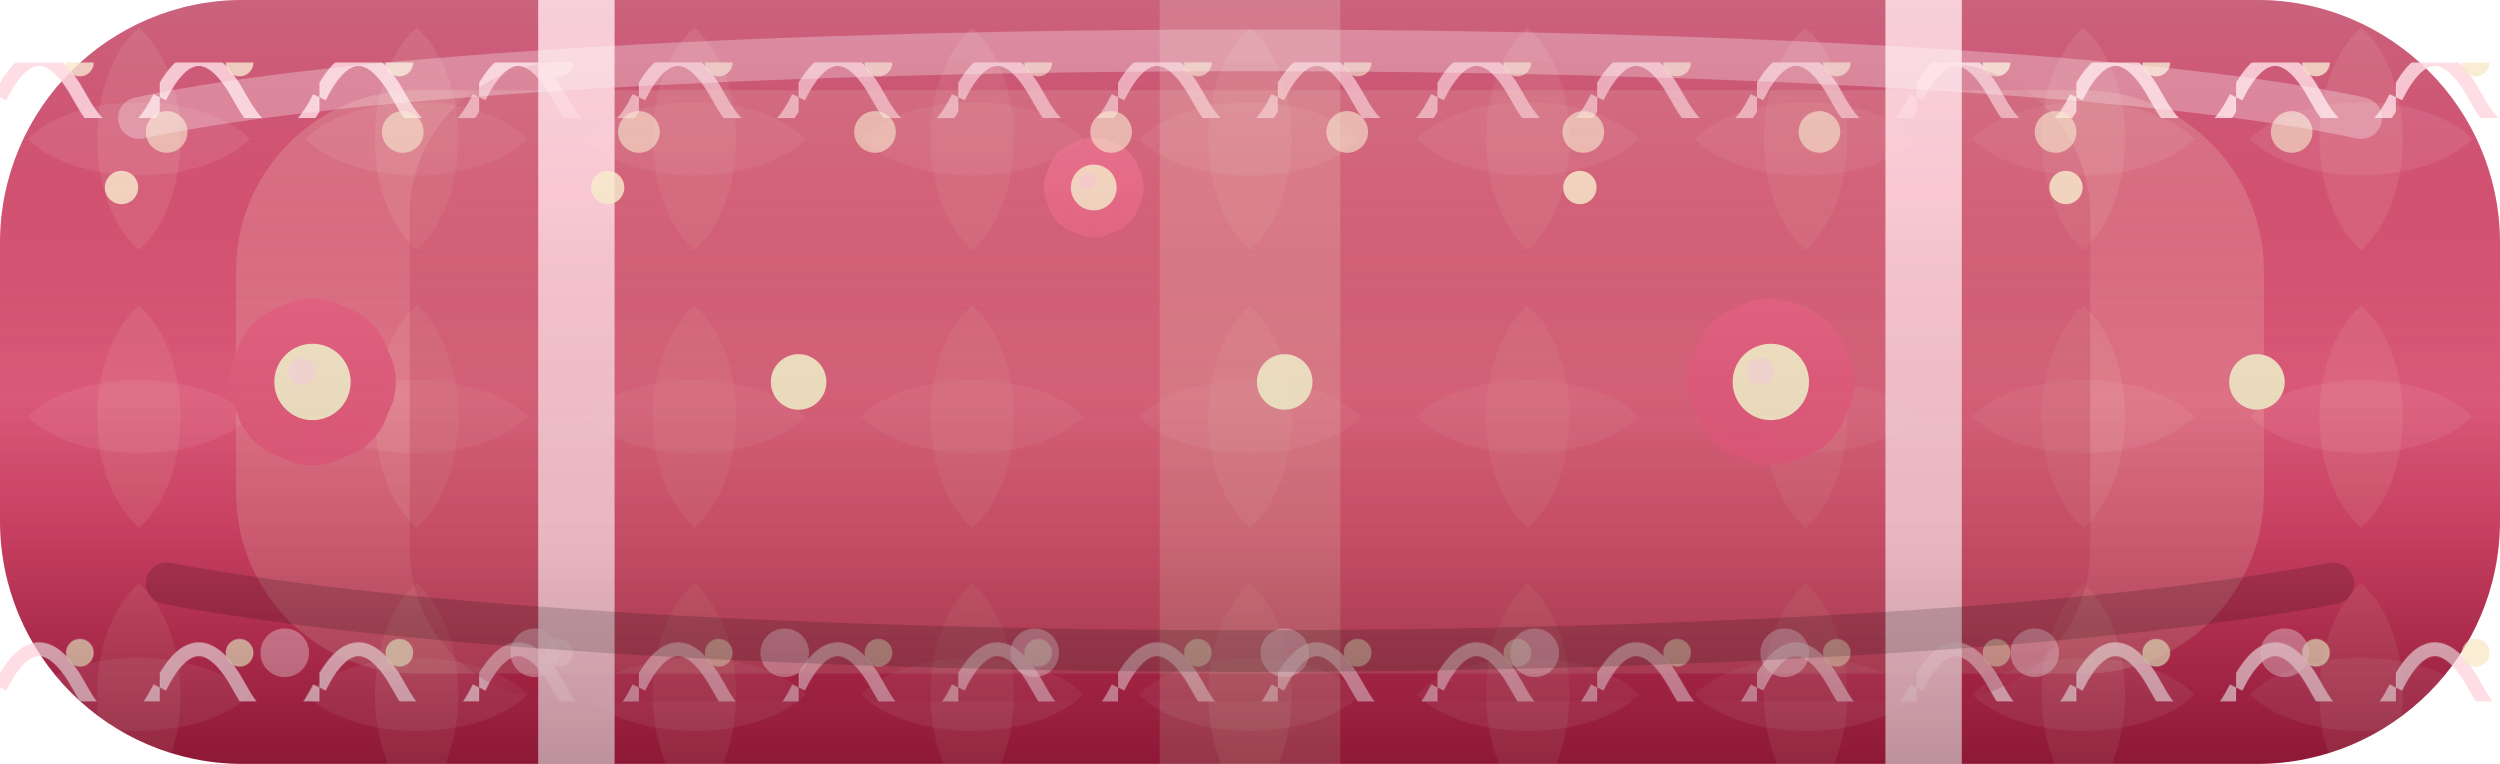
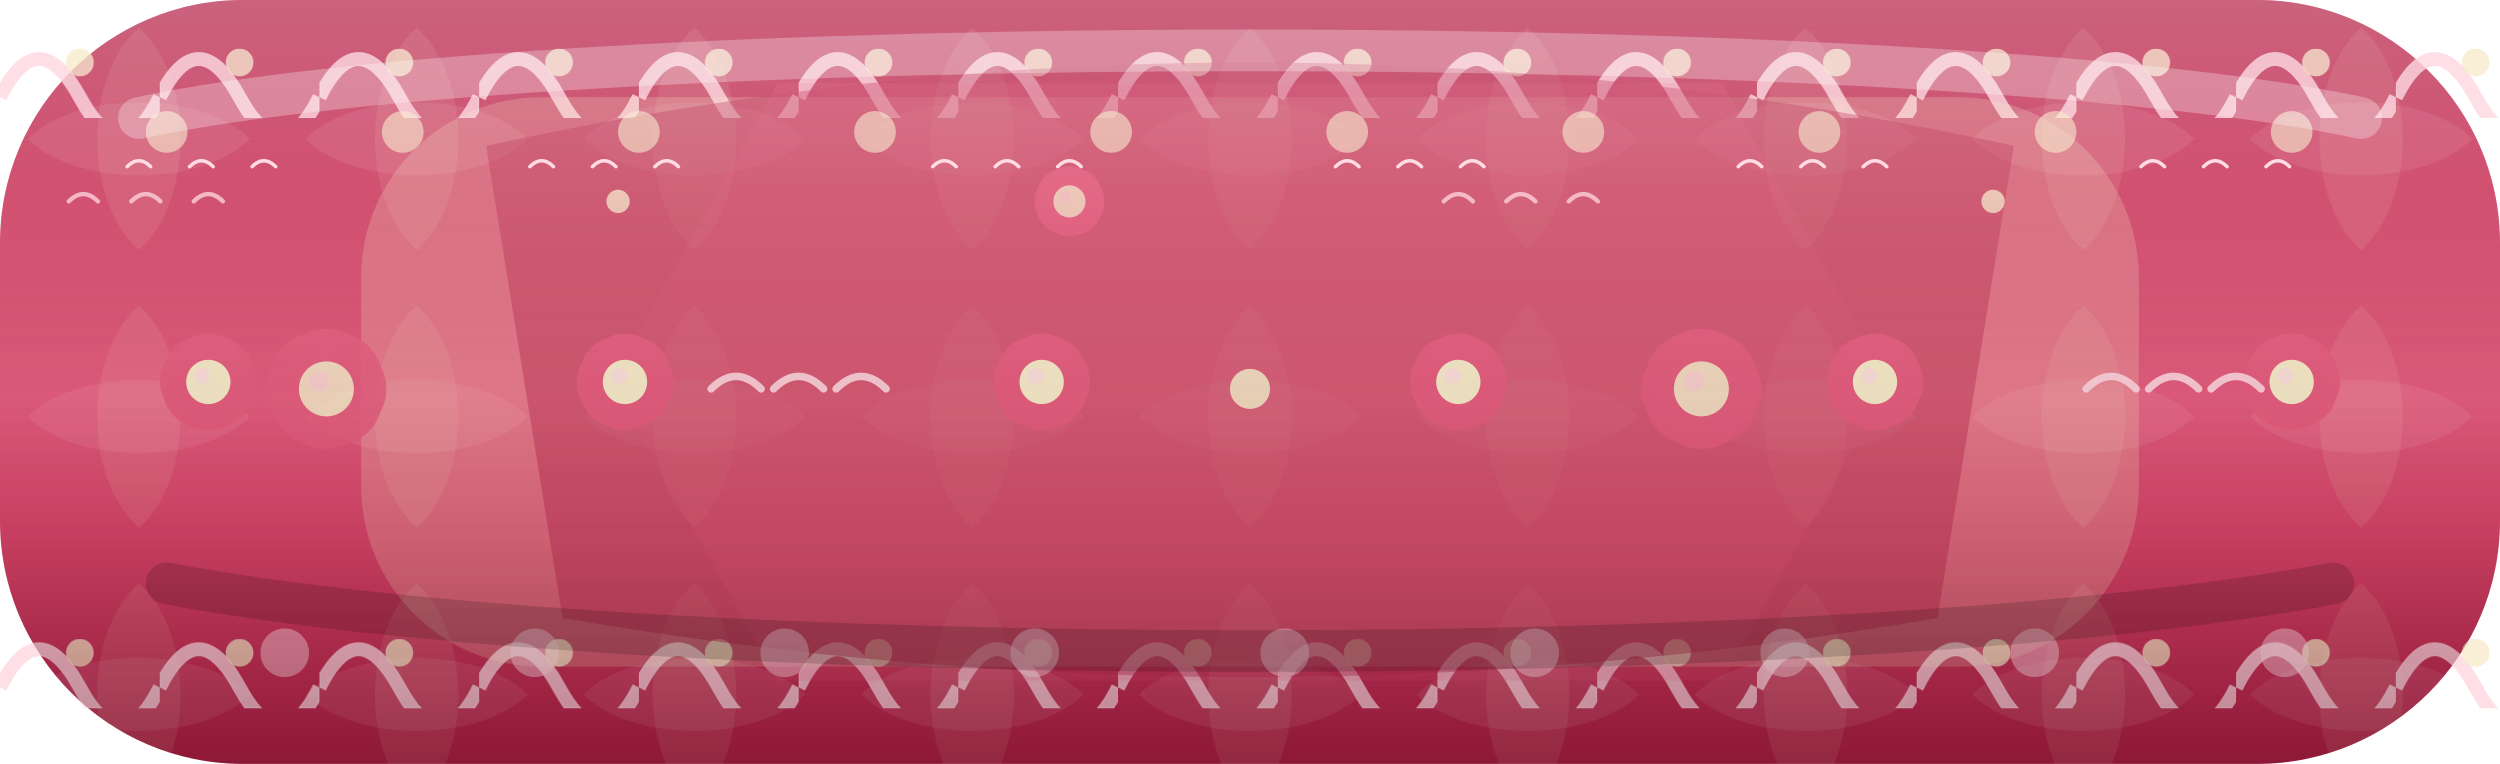
<svg xmlns="http://www.w3.org/2000/svg" width="720" height="220" viewBox="0 0 720 220">
  <defs>
    <linearGradient id="bg" x1="0" y1="0" x2="0" y2="1">
      <stop offset="0%" stop-color="#b51f45" />
      <stop offset="52%" stop-color="#e5587a" />
      <stop offset="100%" stop-color="#b51f45" />
    </linearGradient>
    <linearGradient id="satin" x1="0" y1="0" x2="0" y2="1">
      <stop offset="0%" stop-color="rgba(255,255,255,0.30)" />
      <stop offset="24%" stop-color="rgba(255,255,255,0.12)" />
      <stop offset="70%" stop-color="rgba(0,0,0,0.06)" />
      <stop offset="100%" stop-color="rgba(0,0,0,0.22)" />
    </linearGradient>
    <pattern id="brocade-valentine2" width="80" height="80" patternUnits="userSpaceOnUse">
      <path d="M 40 8 C 56 22, 56 58, 40 72 C 24 58, 24 22, 40 8 Z" fill="#f6e8c6" opacity="0.10" />
      <path d="M 8 40 C 22 26, 58 26, 72 40 C 58 54, 22 54, 8 40 Z" fill="#ffd6df" opacity="0.10" />
    </pattern>
    <pattern id="trim-valentine2" width="46" height="34" patternUnits="userSpaceOnUse">
      <path d="M 0 28 Q 11 6 23 28 T 46 28" stroke="#ffd6df" stroke-width="4" fill="none" opacity="0.85" />
      <circle cx="23" cy="18" r="4" fill="#f6e8c6" opacity="0.8" />
    </pattern>
  </defs>
  <rect width="720" height="220" rx="70" fill="url(#bg)" />
  <rect x="0" y="0" width="720" height="220" rx="70" fill="url(#brocade-valentine2)" />
-   <rect x="0" y="18" width="720" height="24" fill="url(#trim-valentine2)" opacity="0.95" />
-   <rect x="0" y="178" width="720" height="24" fill="url(#trim-valentine2)" opacity="0.95" />
-   <rect x="68" y="26" width="584" height="168" rx="52" fill="#f6e8c6" opacity="0.18" />
-   <rect x="118" y="18" width="484" height="184" rx="44" fill="#b51f45" opacity="0.22" />
-   <rect x="155" y="0" width="22" height="220" fill="#ffd6df" opacity="0.85" />
-   <rect x="543" y="0" width="22" height="220" fill="#ffd6df" opacity="0.85" />
-   <rect x="334" y="0" width="52" height="220" fill="#f6e8c6" opacity="0.18" />
-   <g opacity="0.98">
-     <g transform="translate(90 110)">
-       <ellipse cx="14" cy="0" rx="10" ry="14" fill="#e5587a" opacity="0.95" transform="rotate(0 14 0)" />
-       <ellipse cx="9.899" cy="9.899" rx="10" ry="14" fill="#e5587a" opacity="0.95" transform="rotate(45 9.899495 9.899495)" />
-       <ellipse cx="8.572527594031472e-16" cy="14" rx="10" ry="14" fill="#e5587a" opacity="0.95" transform="rotate(90 8.572527594031472e-16 14)" />
-       <ellipse cx="-9.899" cy="9.899" rx="10" ry="14" fill="#e5587a" opacity="0.95" transform="rotate(135 -9.899495 9.899495)" />
-       <ellipse cx="-14" cy="1.7145055188062944e-15" rx="10" ry="14" fill="#e5587a" opacity="0.95" transform="rotate(180 -14 1.7145055188062944e-15)" />
-       <ellipse cx="-9.899" cy="-9.899" rx="10" ry="14" fill="#e5587a" opacity="0.95" transform="rotate(225 -9.899495 -9.899495)" />
-       <ellipse cx="-2.5717582782094417e-15" cy="-14" rx="10" ry="14" fill="#e5587a" opacity="0.95" transform="rotate(270 -2.5717582782094417e-15 -14)" />
-       <ellipse cx="9.899" cy="-9.899" rx="10" ry="14" fill="#e5587a" opacity="0.95" transform="rotate(315 9.899495 -9.899495)" />
-       <circle cx="0" cy="0" r="11" fill="#f6e8c6" />
-       <circle cx="-3" cy="-3" r="4" fill="#ffd6df" opacity="0.65" />
-     </g>
-     <circle cx="230" cy="110" r="8" fill="#f6e8c6" />
-     <circle cx="370" cy="110" r="8" fill="#f6e8c6" />
-     <g transform="translate(510 110)">
-       <ellipse cx="14" cy="0" rx="10" ry="14" fill="#e5587a" opacity="0.95" transform="rotate(0 14 0)" />
-       <ellipse cx="9.899" cy="9.899" rx="10" ry="14" fill="#e5587a" opacity="0.95" transform="rotate(45 9.899495 9.899495)" />
-       <ellipse cx="8.572527594031472e-16" cy="14" rx="10" ry="14" fill="#e5587a" opacity="0.95" transform="rotate(90 8.572527594031472e-16 14)" />
-       <ellipse cx="-9.899" cy="9.899" rx="10" ry="14" fill="#e5587a" opacity="0.95" transform="rotate(135 -9.899495 9.899495)" />
-       <ellipse cx="-14" cy="1.7145055188062944e-15" rx="10" ry="14" fill="#e5587a" opacity="0.95" transform="rotate(180 -14 1.7145055188062944e-15)" />
-       <ellipse cx="-9.899" cy="-9.899" rx="10" ry="14" fill="#e5587a" opacity="0.95" transform="rotate(225 -9.899495 -9.899495)" />
-       <ellipse cx="-2.5717582782094417e-15" cy="-14" rx="10" ry="14" fill="#e5587a" opacity="0.95" transform="rotate(270 -2.5717582782094417e-15 -14)" />
-       <ellipse cx="9.899" cy="-9.899" rx="10" ry="14" fill="#e5587a" opacity="0.95" transform="rotate(315 9.899495 -9.899495)" />
-       <circle cx="0" cy="0" r="11" fill="#f6e8c6" />
-       <circle cx="-3" cy="-3" r="4" fill="#ffd6df" opacity="0.65" />
-     </g>
-     <circle cx="650" cy="110" r="8" fill="#f6e8c6" />
-   </g>
-   <g opacity="0.82">
-     <circle cx="35" cy="54" r="4.8" fill="#f6e8c6" />
-     <circle cx="175" cy="54" r="4.8" fill="#f6e8c6" />
-     <g transform="translate(315 54)">
-       <ellipse cx="8.4" cy="0" rx="6" ry="8.4" fill="#e5587a" opacity="0.95" transform="rotate(0 8.4 0)" />
-       <ellipse cx="5.94" cy="5.94" rx="6" ry="8.4" fill="#e5587a" opacity="0.95" transform="rotate(45 5.939697 5.939697)" />
-       <ellipse cx="5.143516556418883e-16" cy="8.4" rx="6" ry="8.4" fill="#e5587a" opacity="0.95" transform="rotate(90 5.143516556418883e-16 8.4)" />
-       <ellipse cx="-5.94" cy="5.94" rx="6" ry="8.4" fill="#e5587a" opacity="0.95" transform="rotate(135 -5.939697 5.939697)" />
-       <ellipse cx="-8.4" cy="1.0287033112837766e-15" rx="6" ry="8.4" fill="#e5587a" opacity="0.95" transform="rotate(180 -8.4 1.0287033112837766e-15)" />
-       <ellipse cx="-5.94" cy="-5.94" rx="6" ry="8.4" fill="#e5587a" opacity="0.95" transform="rotate(225 -5.939697 -5.939697)" />
-       <ellipse cx="-1.5430549669256649e-15" cy="-8.4" rx="6" ry="8.4" fill="#e5587a" opacity="0.95" transform="rotate(270 -1.5430549669256649e-15 -8.4)" />
-       <ellipse cx="5.94" cy="-5.94" rx="6" ry="8.4" fill="#e5587a" opacity="0.95" transform="rotate(315 5.939697 -5.939697)" />
-       <circle cx="0" cy="0" r="6.6" fill="#f6e8c6" />
-       <circle cx="-1.8" cy="-1.8" r="2.4" fill="#ffd6df" opacity="0.65" />
-     </g>
-     <circle cx="455" cy="54" r="4.8" fill="#f6e8c6" />
-     <circle cx="595" cy="54" r="4.8" fill="#f6e8c6" />
+   <rect x="0" y="14" width="720" height="22" fill="url(#trim-valentine2)" opacity="0.90" />
+   <rect x="0" y="184" width="720" height="22" fill="url(#trim-valentine2)" opacity="0.90" />
+   <rect x="104" y="28" width="512" height="164" rx="52" fill="#f6e8c6" opacity="0.22" />
+   <path d="M 140 42 Q 360 -6 580 42 L 558 178 Q 360 212 162 178 Z" fill="#b51f45" opacity="0.40" />
+   <path d="M 224 24 L 496 24 L 544 110 L 496 196 L 224 196 L 176 110 Z" fill="#e5587a" opacity="0.18" />
+   <g transform="translate(60 110)">
+     <ellipse cx="8.12" cy="0" rx="5.8" ry="8.12" fill="#e5587a" opacity="0.95" transform="rotate(0 8.12 0)" />
+     <ellipse cx="5.742" cy="5.742" rx="5.8" ry="8.12" fill="#e5587a" opacity="0.95" transform="rotate(45 5.741707 5.741707)" />
+     <ellipse cx="4.972066004538253e-16" cy="8.12" rx="5.8" ry="8.12" fill="#e5587a" opacity="0.95" transform="rotate(90 4.972066004538253e-16 8.12)" />
+     <ellipse cx="-5.742" cy="5.742" rx="5.8" ry="8.12" fill="#e5587a" opacity="0.95" transform="rotate(135 -5.741707 5.741707)" />
+     <ellipse cx="-8.12" cy="9.944132009076507e-16" rx="5.8" ry="8.12" fill="#e5587a" opacity="0.95" transform="rotate(180 -8.12 9.944132009076507e-16)" />
+     <ellipse cx="-5.742" cy="-5.742" rx="5.8" ry="8.12" fill="#e5587a" opacity="0.95" transform="rotate(225 -5.741707 -5.741707)" />
+     <ellipse cx="-1.4916198013614761e-15" cy="-8.12" rx="5.8" ry="8.12" fill="#e5587a" opacity="0.95" transform="rotate(270 -1.4916198013614761e-15 -8.12)" />
+     <ellipse cx="5.742" cy="-5.742" rx="5.8" ry="8.12" fill="#e5587a" opacity="0.95" transform="rotate(315 5.741707 -5.741707)" />
+     <circle cx="0" cy="0" r="6.38" fill="#f6e8c6" />
+     <circle cx="-1.74" cy="-1.74" r="2.32" fill="#ffd6df" opacity="0.65" />
+   </g>
+   <g transform="translate(180 110)">
+     <ellipse cx="8.12" cy="0" rx="5.8" ry="8.12" fill="#e5587a" opacity="0.95" transform="rotate(0 8.12 0)" />
+     <ellipse cx="5.742" cy="5.742" rx="5.8" ry="8.12" fill="#e5587a" opacity="0.95" transform="rotate(45 5.741707 5.741707)" />
+     <ellipse cx="4.972066004538253e-16" cy="8.12" rx="5.8" ry="8.12" fill="#e5587a" opacity="0.95" transform="rotate(90 4.972066004538253e-16 8.12)" />
+     <ellipse cx="-5.742" cy="5.742" rx="5.8" ry="8.12" fill="#e5587a" opacity="0.95" transform="rotate(135 -5.741707 5.741707)" />
+     <ellipse cx="-8.12" cy="9.944132009076507e-16" rx="5.8" ry="8.12" fill="#e5587a" opacity="0.95" transform="rotate(180 -8.12 9.944132009076507e-16)" />
+     <ellipse cx="-5.742" cy="-5.742" rx="5.8" ry="8.12" fill="#e5587a" opacity="0.95" transform="rotate(225 -5.741707 -5.741707)" />
+     <ellipse cx="-1.4916198013614761e-15" cy="-8.12" rx="5.8" ry="8.12" fill="#e5587a" opacity="0.95" transform="rotate(270 -1.4916198013614761e-15 -8.12)" />
+     <ellipse cx="5.742" cy="-5.742" rx="5.8" ry="8.12" fill="#e5587a" opacity="0.95" transform="rotate(315 5.741707 -5.741707)" />
+     <circle cx="0" cy="0" r="6.38" fill="#f6e8c6" />
+     <circle cx="-1.74" cy="-1.74" r="2.32" fill="#ffd6df" opacity="0.65" />
+   </g>
+   <g transform="translate(300 110)">
+     <ellipse cx="8.12" cy="0" rx="5.8" ry="8.12" fill="#e5587a" opacity="0.95" transform="rotate(0 8.12 0)" />
+     <ellipse cx="5.742" cy="5.742" rx="5.8" ry="8.12" fill="#e5587a" opacity="0.95" transform="rotate(45 5.741707 5.741707)" />
+     <ellipse cx="4.972066004538253e-16" cy="8.12" rx="5.8" ry="8.12" fill="#e5587a" opacity="0.95" transform="rotate(90 4.972066004538253e-16 8.12)" />
+     <ellipse cx="-5.742" cy="5.742" rx="5.8" ry="8.12" fill="#e5587a" opacity="0.95" transform="rotate(135 -5.741707 5.741707)" />
+     <ellipse cx="-8.12" cy="9.944132009076507e-16" rx="5.8" ry="8.12" fill="#e5587a" opacity="0.95" transform="rotate(180 -8.12 9.944132009076507e-16)" />
+     <ellipse cx="-5.742" cy="-5.742" rx="5.8" ry="8.12" fill="#e5587a" opacity="0.95" transform="rotate(225 -5.741707 -5.741707)" />
+     <ellipse cx="-1.4916198013614761e-15" cy="-8.12" rx="5.8" ry="8.12" fill="#e5587a" opacity="0.95" transform="rotate(270 -1.4916198013614761e-15 -8.12)" />
+     <ellipse cx="5.742" cy="-5.742" rx="5.8" ry="8.12" fill="#e5587a" opacity="0.95" transform="rotate(315 5.741707 -5.741707)" />
+     <circle cx="0" cy="0" r="6.38" fill="#f6e8c6" />
+     <circle cx="-1.74" cy="-1.74" r="2.32" fill="#ffd6df" opacity="0.65" />
+   </g>
+   <g transform="translate(420 110)">
+     <ellipse cx="8.12" cy="0" rx="5.8" ry="8.12" fill="#e5587a" opacity="0.95" transform="rotate(0 8.12 0)" />
+     <ellipse cx="5.742" cy="5.742" rx="5.8" ry="8.12" fill="#e5587a" opacity="0.95" transform="rotate(45 5.741707 5.741707)" />
+     <ellipse cx="4.972066004538253e-16" cy="8.12" rx="5.8" ry="8.12" fill="#e5587a" opacity="0.95" transform="rotate(90 4.972066004538253e-16 8.12)" />
+     <ellipse cx="-5.742" cy="5.742" rx="5.8" ry="8.12" fill="#e5587a" opacity="0.95" transform="rotate(135 -5.741707 5.741707)" />
+     <ellipse cx="-8.12" cy="9.944132009076507e-16" rx="5.8" ry="8.12" fill="#e5587a" opacity="0.95" transform="rotate(180 -8.12 9.944132009076507e-16)" />
+     <ellipse cx="-5.742" cy="-5.742" rx="5.8" ry="8.12" fill="#e5587a" opacity="0.95" transform="rotate(225 -5.741707 -5.741707)" />
+     <ellipse cx="-1.4916198013614761e-15" cy="-8.12" rx="5.8" ry="8.12" fill="#e5587a" opacity="0.95" transform="rotate(270 -1.4916198013614761e-15 -8.12)" />
+     <ellipse cx="5.742" cy="-5.742" rx="5.8" ry="8.12" fill="#e5587a" opacity="0.95" transform="rotate(315 5.741707 -5.741707)" />
+     <circle cx="0" cy="0" r="6.38" fill="#f6e8c6" />
+     <circle cx="-1.74" cy="-1.74" r="2.32" fill="#ffd6df" opacity="0.65" />
+   </g>
+   <g transform="translate(540 110)">
+     <ellipse cx="8.12" cy="0" rx="5.8" ry="8.12" fill="#e5587a" opacity="0.95" transform="rotate(0 8.12 0)" />
+     <ellipse cx="5.742" cy="5.742" rx="5.8" ry="8.12" fill="#e5587a" opacity="0.95" transform="rotate(45 5.741707 5.741707)" />
+     <ellipse cx="4.972066004538253e-16" cy="8.12" rx="5.8" ry="8.12" fill="#e5587a" opacity="0.95" transform="rotate(90 4.972066004538253e-16 8.12)" />
+     <ellipse cx="-5.742" cy="5.742" rx="5.8" ry="8.12" fill="#e5587a" opacity="0.95" transform="rotate(135 -5.741707 5.741707)" />
+     <ellipse cx="-8.12" cy="9.944132009076507e-16" rx="5.8" ry="8.12" fill="#e5587a" opacity="0.95" transform="rotate(180 -8.12 9.944132009076507e-16)" />
+     <ellipse cx="-5.742" cy="-5.742" rx="5.8" ry="8.12" fill="#e5587a" opacity="0.95" transform="rotate(225 -5.741707 -5.741707)" />
+     <ellipse cx="-1.4916198013614761e-15" cy="-8.12" rx="5.8" ry="8.12" fill="#e5587a" opacity="0.95" transform="rotate(270 -1.4916198013614761e-15 -8.12)" />
+     <ellipse cx="5.742" cy="-5.742" rx="5.8" ry="8.12" fill="#e5587a" opacity="0.95" transform="rotate(315 5.741707 -5.741707)" />
+     <circle cx="0" cy="0" r="6.38" fill="#f6e8c6" />
+     <circle cx="-1.74" cy="-1.74" r="2.32" fill="#ffd6df" opacity="0.65" />
+   </g>
+   <g transform="translate(660 110)">
+     <ellipse cx="8.12" cy="0" rx="5.8" ry="8.12" fill="#e5587a" opacity="0.95" transform="rotate(0 8.12 0)" />
+     <ellipse cx="5.742" cy="5.742" rx="5.8" ry="8.12" fill="#e5587a" opacity="0.95" transform="rotate(45 5.741707 5.741707)" />
+     <ellipse cx="4.972066004538253e-16" cy="8.12" rx="5.8" ry="8.12" fill="#e5587a" opacity="0.95" transform="rotate(90 4.972066004538253e-16 8.12)" />
+     <ellipse cx="-5.742" cy="5.742" rx="5.8" ry="8.12" fill="#e5587a" opacity="0.95" transform="rotate(135 -5.741707 5.741707)" />
+     <ellipse cx="-8.12" cy="9.944132009076507e-16" rx="5.8" ry="8.12" fill="#e5587a" opacity="0.95" transform="rotate(180 -8.12 9.944132009076507e-16)" />
+     <ellipse cx="-5.742" cy="-5.742" rx="5.8" ry="8.12" fill="#e5587a" opacity="0.95" transform="rotate(225 -5.741707 -5.741707)" />
+     <ellipse cx="-1.4916198013614761e-15" cy="-8.12" rx="5.8" ry="8.12" fill="#e5587a" opacity="0.95" transform="rotate(270 -1.4916198013614761e-15 -8.12)" />
+     <ellipse cx="5.742" cy="-5.742" rx="5.8" ry="8.12" fill="#e5587a" opacity="0.95" transform="rotate(315 5.741707 -5.741707)" />
+     <circle cx="0" cy="0" r="6.38" fill="#f6e8c6" />
+     <circle cx="-1.74" cy="-1.74" r="2.32" fill="#ffd6df" opacity="0.65" />
+   </g>
+   <g transform="translate(58 48)">
+     <path d="M -21.4 0 Q -18 -3.4 -14.6 0" stroke="#ffd6df" stroke-width="1.02" fill="none" stroke-linecap="round" />
+     <path d="M -3.4 0 Q 0 -3.4 3.4 0" stroke="#ffd6df" stroke-width="1.02" fill="none" stroke-linecap="round" />
+     <path d="M 14.6 0 Q 18 -3.4 21.4 0" stroke="#ffd6df" stroke-width="1.02" fill="none" stroke-linecap="round" />
+   </g>
+   <g transform="translate(174 48)">
+     <path d="M -21.4 0 Q -18 -3.4 -14.6 0" stroke="#ffd6df" stroke-width="1.02" fill="none" stroke-linecap="round" />
+     <path d="M -3.4 0 Q 0 -3.4 3.4 0" stroke="#ffd6df" stroke-width="1.02" fill="none" stroke-linecap="round" />
+     <path d="M 14.6 0 Q 18 -3.4 21.4 0" stroke="#ffd6df" stroke-width="1.02" fill="none" stroke-linecap="round" />
+   </g>
+   <g transform="translate(290 48)">
+     <path d="M -21.4 0 Q -18 -3.4 -14.6 0" stroke="#ffd6df" stroke-width="1.02" fill="none" stroke-linecap="round" />
+     <path d="M -3.4 0 Q 0 -3.4 3.4 0" stroke="#ffd6df" stroke-width="1.02" fill="none" stroke-linecap="round" />
+     <path d="M 14.6 0 Q 18 -3.4 21.4 0" stroke="#ffd6df" stroke-width="1.02" fill="none" stroke-linecap="round" />
+   </g>
+   <g transform="translate(406 48)">
+     <path d="M -21.4 0 Q -18 -3.4 -14.6 0" stroke="#ffd6df" stroke-width="1.02" fill="none" stroke-linecap="round" />
+     <path d="M -3.4 0 Q 0 -3.4 3.4 0" stroke="#ffd6df" stroke-width="1.02" fill="none" stroke-linecap="round" />
+     <path d="M 14.6 0 Q 18 -3.4 21.4 0" stroke="#ffd6df" stroke-width="1.02" fill="none" stroke-linecap="round" />
+   </g>
+   <g transform="translate(522 48)">
+     <path d="M -21.4 0 Q -18 -3.4 -14.6 0" stroke="#ffd6df" stroke-width="1.02" fill="none" stroke-linecap="round" />
+     <path d="M -3.4 0 Q 0 -3.4 3.4 0" stroke="#ffd6df" stroke-width="1.02" fill="none" stroke-linecap="round" />
+     <path d="M 14.6 0 Q 18 -3.4 21.4 0" stroke="#ffd6df" stroke-width="1.02" fill="none" stroke-linecap="round" />
+   </g>
+   <g transform="translate(638 48)">
+     <path d="M -21.4 0 Q -18 -3.4 -14.6 0" stroke="#ffd6df" stroke-width="1.02" fill="none" stroke-linecap="round" />
+     <path d="M -3.4 0 Q 0 -3.4 3.4 0" stroke="#ffd6df" stroke-width="1.02" fill="none" stroke-linecap="round" />
+     <path d="M 14.6 0 Q 18 -3.4 21.4 0" stroke="#ffd6df" stroke-width="1.02" fill="none" stroke-linecap="round" />
+   </g>
+   <g opacity="0.74">
+     <g transform="translate(42 58)">
+       <path d="M -22.2 0 Q -18 -4.2 -13.8 0" stroke="#ffd6df" stroke-width="1.26" fill="none" stroke-linecap="round" />
+       <path d="M -4.2 0 Q 0 -4.2 4.2 0" stroke="#ffd6df" stroke-width="1.26" fill="none" stroke-linecap="round" />
+       <path d="M 13.8 0 Q 18 -4.2 22.2 0" stroke="#ffd6df" stroke-width="1.26" fill="none" stroke-linecap="round" />
+     </g>
+     <circle cx="178" cy="58" r="3.36" fill="#f6e8c6" />
+     <g transform="translate(308 58)">
+       <ellipse cx="5.88" cy="0" rx="4.2" ry="5.88" fill="#e5587a" opacity="0.95" transform="rotate(0 5.88 0)" />
+       <ellipse cx="4.158" cy="4.158" rx="4.2" ry="5.88" fill="#e5587a" opacity="0.95" transform="rotate(45 4.157788 4.157788)" />
+       <ellipse cx="3.6004615894932183e-16" cy="5.88" rx="4.2" ry="5.88" fill="#e5587a" opacity="0.95" transform="rotate(90 3.6004615894932183e-16 5.88)" />
+       <ellipse cx="-4.158" cy="4.158" rx="4.2" ry="5.88" fill="#e5587a" opacity="0.95" transform="rotate(135 -4.157788 4.157788)" />
+       <ellipse cx="-5.88" cy="7.200923178986437e-16" rx="4.2" ry="5.88" fill="#e5587a" opacity="0.95" transform="rotate(180 -5.88 7.200923178986437e-16)" />
+       <ellipse cx="-4.158" cy="-4.158" rx="4.2" ry="5.88" fill="#e5587a" opacity="0.95" transform="rotate(225 -4.157788 -4.157788)" />
+       <ellipse cx="-1.0801384768479654e-15" cy="-5.88" rx="4.2" ry="5.88" fill="#e5587a" opacity="0.95" transform="rotate(270 -1.0801384768479654e-15 -5.88)" />
+       <ellipse cx="4.158" cy="-4.158" rx="4.2" ry="5.88" fill="#e5587a" opacity="0.95" transform="rotate(315 4.157788 -4.157788)" />
+       <circle cx="0" cy="0" r="4.62" fill="#f6e8c6" />
+       <circle cx="-1.26" cy="-1.26" r="1.68" fill="#ffd6df" opacity="0.65" />
+     </g>
+     <g transform="translate(438 58)">
+       <path d="M -22.2 0 Q -18 -4.2 -13.8 0" stroke="#ffd6df" stroke-width="1.26" fill="none" stroke-linecap="round" />
+       <path d="M -4.2 0 Q 0 -4.2 4.2 0" stroke="#ffd6df" stroke-width="1.26" fill="none" stroke-linecap="round" />
+       <path d="M 13.8 0 Q 18 -4.2 22.2 0" stroke="#ffd6df" stroke-width="1.26" fill="none" stroke-linecap="round" />
+     </g>
+     <circle cx="574" cy="58" r="3.36" fill="#f6e8c6" />
+   </g>
+   <g opacity="0.88">
+     <g transform="translate(94 112)">
+       <ellipse cx="10.08" cy="0" rx="7.2" ry="10.08" fill="#e5587a" opacity="0.95" transform="rotate(0 10.08 0)" />
+       <ellipse cx="7.128" cy="7.128" rx="7.2" ry="10.08" fill="#e5587a" opacity="0.95" transform="rotate(45 7.127636 7.127636)" />
+       <ellipse cx="6.17221986770266e-16" cy="10.08" rx="7.2" ry="10.08" fill="#e5587a" opacity="0.95" transform="rotate(90 6.17221986770266e-16 10.08)" />
+       <ellipse cx="-7.128" cy="7.128" rx="7.2" ry="10.08" fill="#e5587a" opacity="0.95" transform="rotate(135 -7.127636 7.127636)" />
+       <ellipse cx="-10.08" cy="1.234443973540532e-15" rx="7.2" ry="10.08" fill="#e5587a" opacity="0.95" transform="rotate(180 -10.08 1.234443973540532e-15)" />
+       <ellipse cx="-7.128" cy="-7.128" rx="7.2" ry="10.08" fill="#e5587a" opacity="0.95" transform="rotate(225 -7.127636 -7.127636)" />
+       <ellipse cx="-1.8516659603107977e-15" cy="-10.08" rx="7.2" ry="10.08" fill="#e5587a" opacity="0.95" transform="rotate(270 -1.8516659603107977e-15 -10.08)" />
+       <ellipse cx="7.128" cy="-7.128" rx="7.2" ry="10.08" fill="#e5587a" opacity="0.95" transform="rotate(315 7.127636 -7.127636)" />
+       <circle cx="0" cy="0" r="7.92" fill="#f6e8c6" />
+       <circle cx="-2.16" cy="-2.16" r="2.88" fill="#ffd6df" opacity="0.65" />
+     </g>
+     <g transform="translate(230 112)">
+       <path d="M -25.2 0 Q -18 -7.2 -10.8 0" stroke="#ffd6df" stroke-width="2.16" fill="none" stroke-linecap="round" />
+       <path d="M -7.2 0 Q 0 -7.2 7.2 0" stroke="#ffd6df" stroke-width="2.16" fill="none" stroke-linecap="round" />
+       <path d="M 10.8 0 Q 18 -7.2 25.2 0" stroke="#ffd6df" stroke-width="2.16" fill="none" stroke-linecap="round" />
+     </g>
+     <circle cx="360" cy="112" r="5.76" fill="#f6e8c6" />
+     <g transform="translate(490 112)">
+       <ellipse cx="10.08" cy="0" rx="7.2" ry="10.08" fill="#e5587a" opacity="0.95" transform="rotate(0 10.08 0)" />
+       <ellipse cx="7.128" cy="7.128" rx="7.2" ry="10.08" fill="#e5587a" opacity="0.95" transform="rotate(45 7.127636 7.127636)" />
+       <ellipse cx="6.17221986770266e-16" cy="10.08" rx="7.2" ry="10.08" fill="#e5587a" opacity="0.95" transform="rotate(90 6.17221986770266e-16 10.08)" />
+       <ellipse cx="-7.128" cy="7.128" rx="7.2" ry="10.08" fill="#e5587a" opacity="0.95" transform="rotate(135 -7.127636 7.127636)" />
+       <ellipse cx="-10.08" cy="1.234443973540532e-15" rx="7.2" ry="10.08" fill="#e5587a" opacity="0.95" transform="rotate(180 -10.08 1.234443973540532e-15)" />
+       <ellipse cx="-7.128" cy="-7.128" rx="7.2" ry="10.08" fill="#e5587a" opacity="0.95" transform="rotate(225 -7.127636 -7.127636)" />
+       <ellipse cx="-1.8516659603107977e-15" cy="-10.08" rx="7.2" ry="10.08" fill="#e5587a" opacity="0.95" transform="rotate(270 -1.8516659603107977e-15 -10.08)" />
+       <ellipse cx="7.128" cy="-7.128" rx="7.2" ry="10.08" fill="#e5587a" opacity="0.95" transform="rotate(315 7.127636 -7.127636)" />
+       <circle cx="0" cy="0" r="7.92" fill="#f6e8c6" />
+       <circle cx="-2.16" cy="-2.16" r="2.88" fill="#ffd6df" opacity="0.65" />
+     </g>
+     <g transform="translate(626 112)">
+       <path d="M -25.2 0 Q -18 -7.2 -10.8 0" stroke="#ffd6df" stroke-width="2.16" fill="none" stroke-linecap="round" />
+       <path d="M -7.2 0 Q 0 -7.2 7.2 0" stroke="#ffd6df" stroke-width="2.16" fill="none" stroke-linecap="round" />
+       <path d="M 10.8 0 Q 18 -7.2 25.2 0" stroke="#ffd6df" stroke-width="2.16" fill="none" stroke-linecap="round" />
+     </g>
  </g>
  <g opacity="0.82">
    <circle cx="48" cy="38" r="6" fill="#f6e8c6" opacity="0.72" />
    <circle cx="116" cy="38" r="6" fill="#f6e8c6" opacity="0.72" />
    <circle cx="184" cy="38" r="6" fill="#f6e8c6" opacity="0.72" />
    <circle cx="252" cy="38" r="6" fill="#f6e8c6" opacity="0.72" />
    <circle cx="320" cy="38" r="6" fill="#f6e8c6" opacity="0.72" />
    <circle cx="388" cy="38" r="6" fill="#f6e8c6" opacity="0.72" />
    <circle cx="456" cy="38" r="6" fill="#f6e8c6" opacity="0.72" />
    <circle cx="524" cy="38" r="6" fill="#f6e8c6" opacity="0.72" />
    <circle cx="592" cy="38" r="6" fill="#f6e8c6" opacity="0.72" />
    <circle cx="660" cy="38" r="6" fill="#f6e8c6" opacity="0.72" />
  </g>
  <g opacity="0.72">
    <circle cx="82" cy="188" r="7" fill="#ffd6df" opacity="0.65" />
    <circle cx="154" cy="188" r="7" fill="#ffd6df" opacity="0.65" />
    <circle cx="226" cy="188" r="7" fill="#ffd6df" opacity="0.65" />
    <circle cx="298" cy="188" r="7" fill="#ffd6df" opacity="0.65" />
    <circle cx="370" cy="188" r="7" fill="#ffd6df" opacity="0.65" />
    <circle cx="442" cy="188" r="7" fill="#ffd6df" opacity="0.65" />
    <circle cx="514" cy="188" r="7" fill="#ffd6df" opacity="0.65" />
    <circle cx="586" cy="188" r="7" fill="#ffd6df" opacity="0.65" />
    <circle cx="658" cy="188" r="7" fill="#ffd6df" opacity="0.65" />
  </g>
  <rect x="0" y="0" width="720" height="220" rx="70" fill="url(#satin)" />
  <path d="M 40 34 C 160 8, 560 8, 680 34" stroke="rgba(255,255,255,0.28)" stroke-width="12" stroke-linecap="round" fill="none" />
  <path d="M 48 168 C 184 194, 536 194, 672 168" stroke="rgba(0,0,0,0.16)" stroke-width="12" stroke-linecap="round" fill="none" />
</svg>
